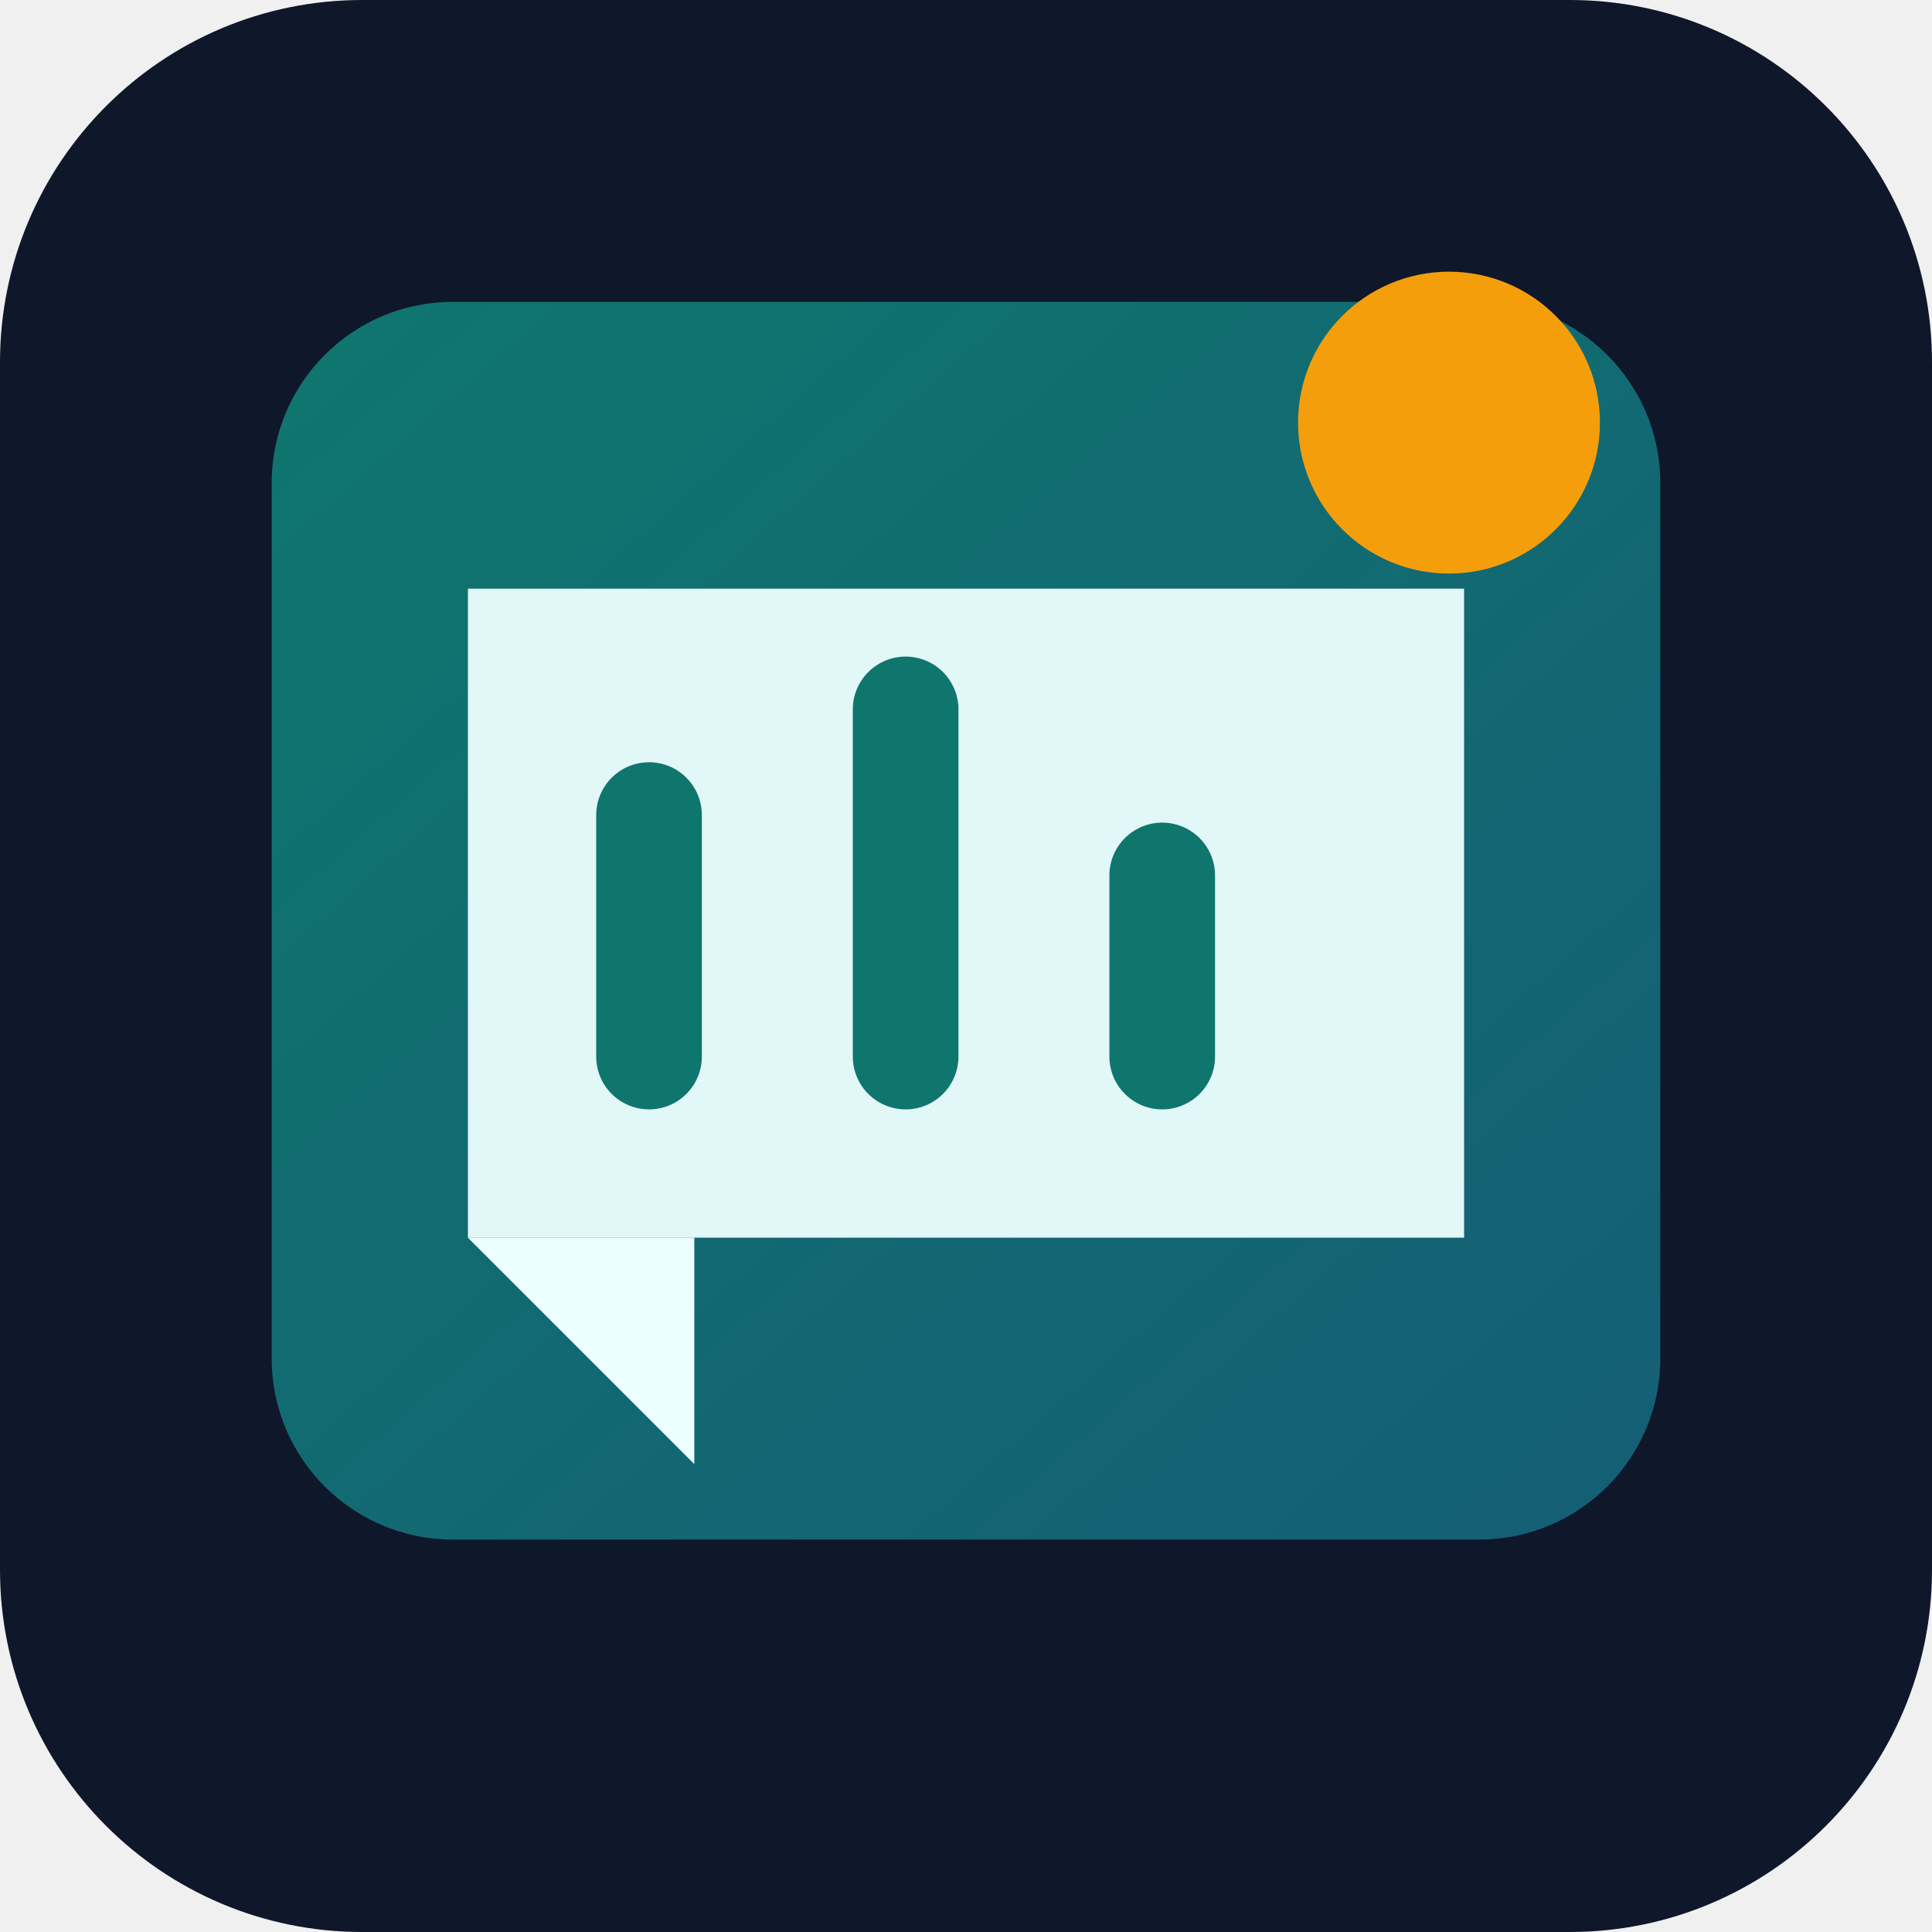
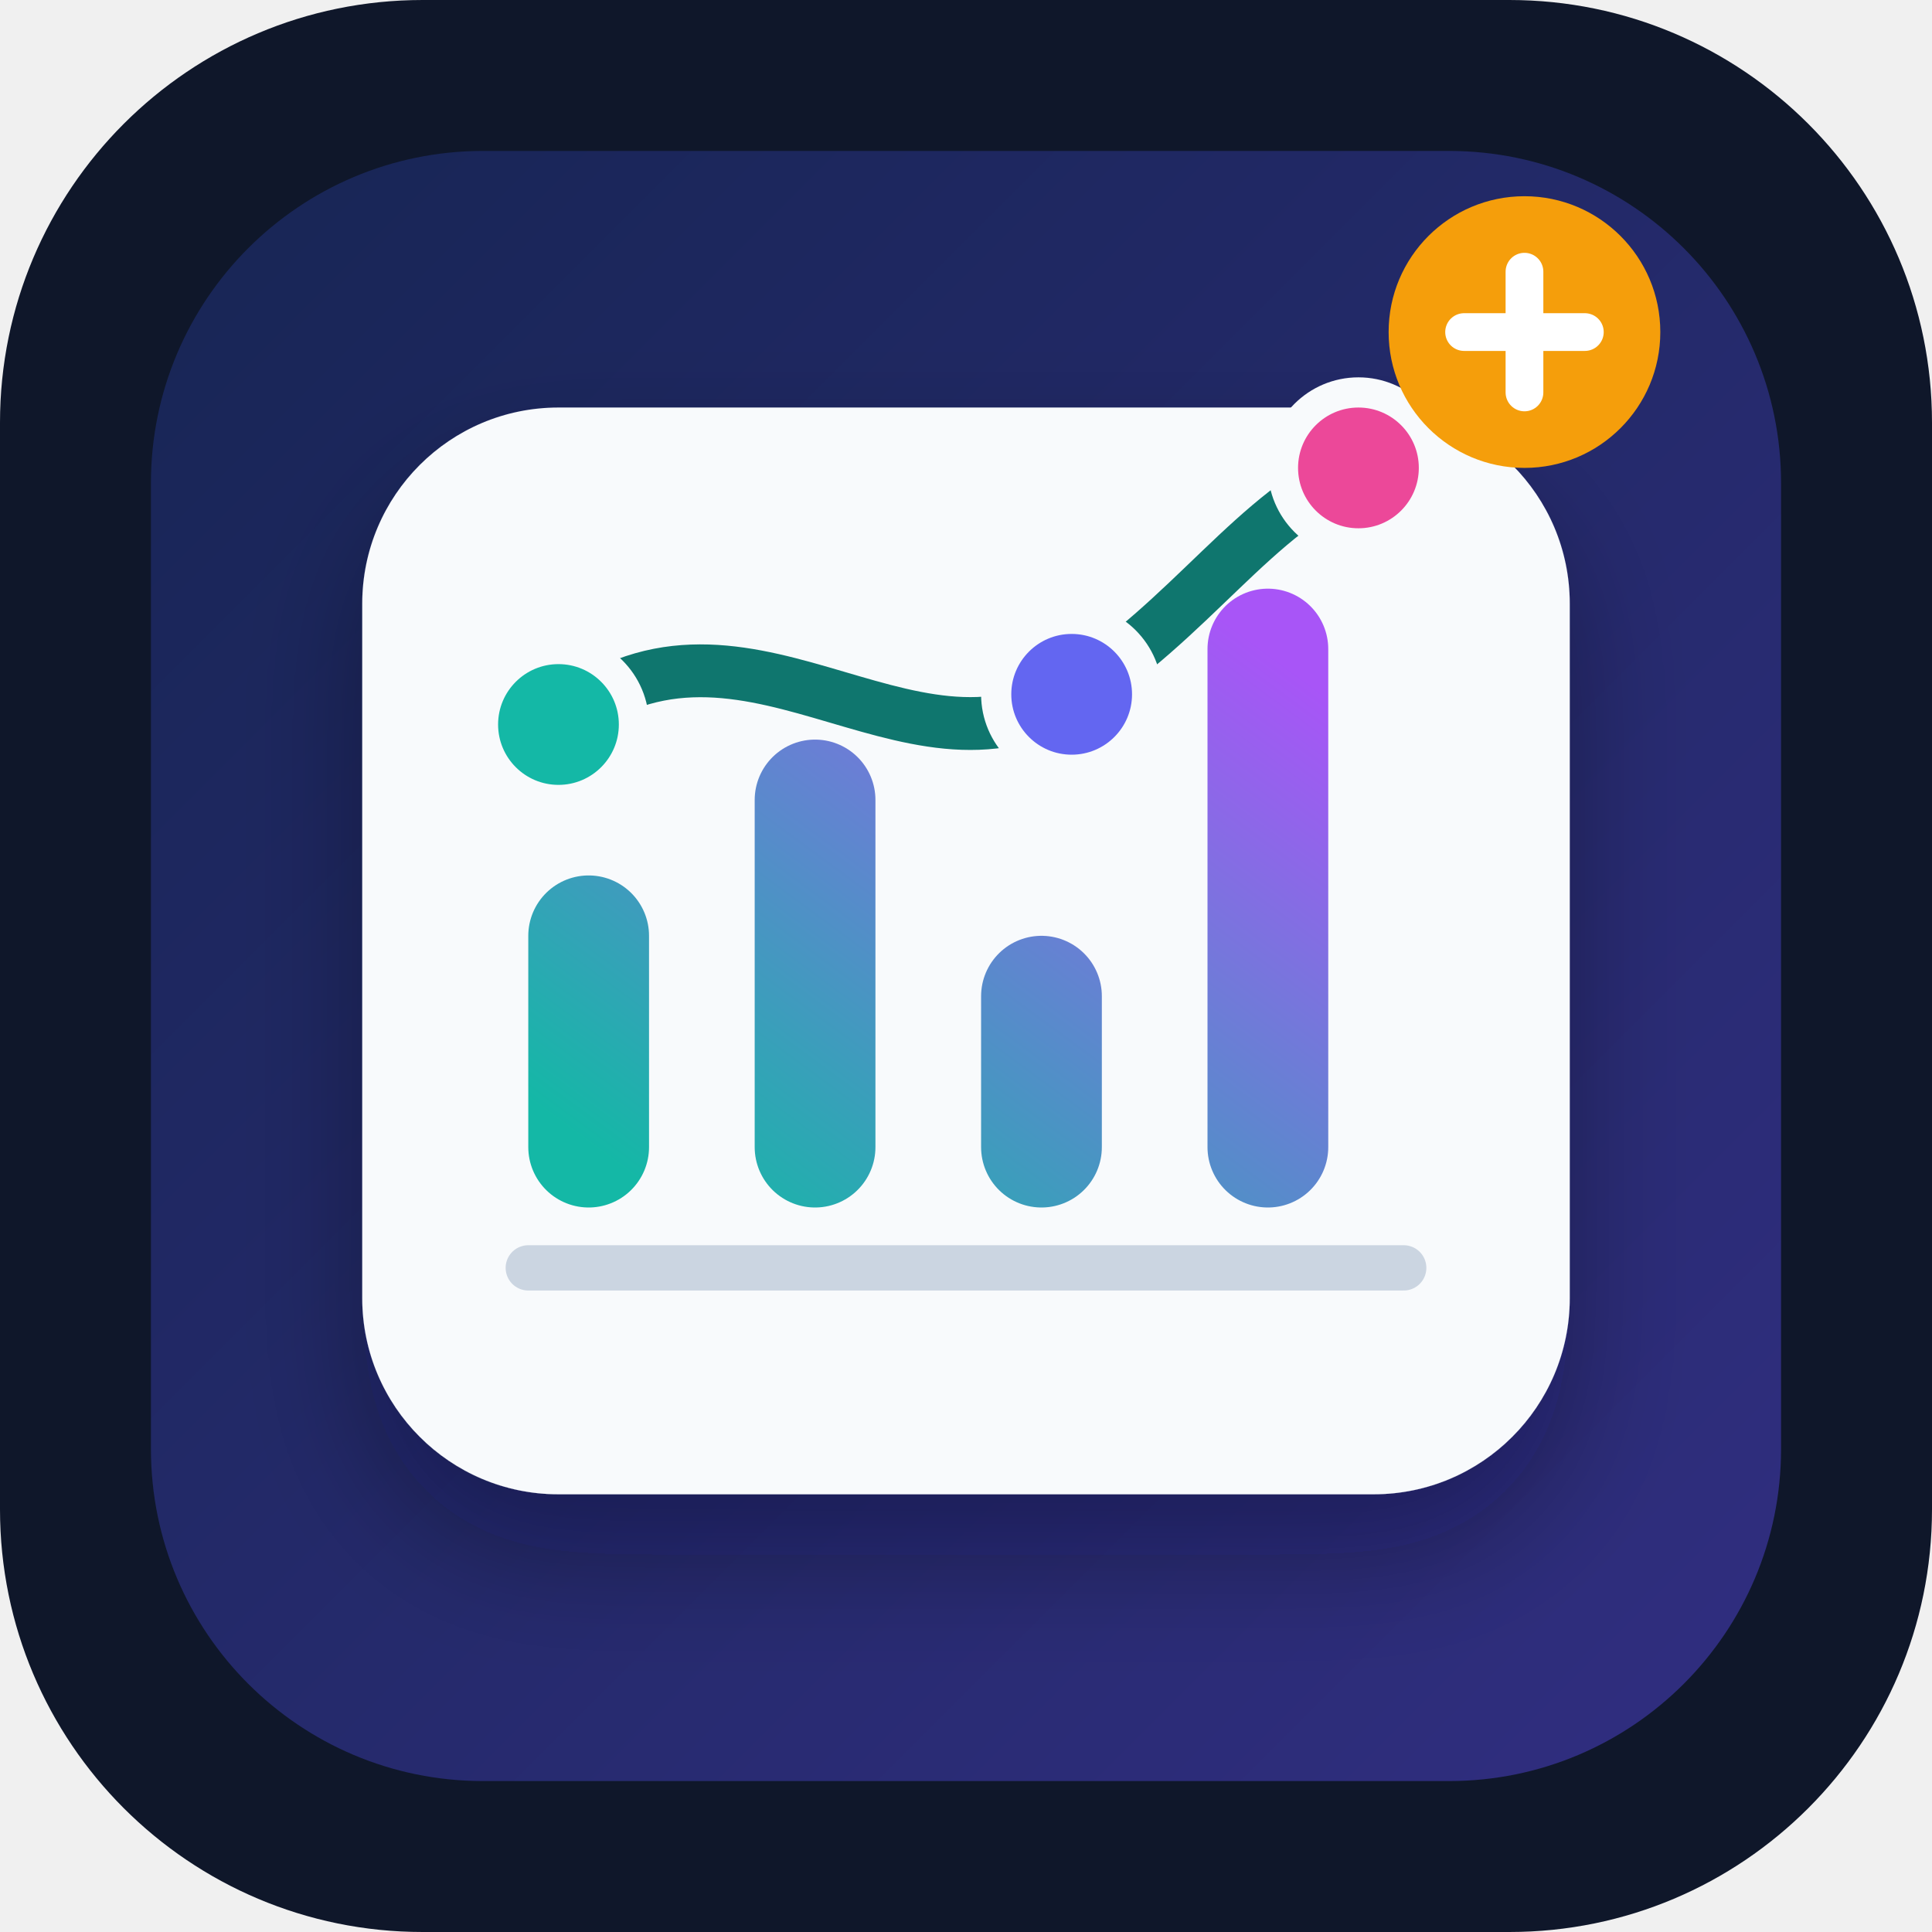
- <svg xmlns="http://www.w3.org/2000/svg" viewBox="0 0 128 128">
+ <svg xmlns="http://www.w3.org/2000/svg" viewBox="0 0 128 128" role="img" aria-labelledby="title desc">
  <defs>
-     <linearGradient id="g" x1="0" x2="1" y1="0" y2="1">
-       <stop stop-color="#0f766e" />
-       <stop offset="1" stop-color="#155e75" />
+     <linearGradient id="bg" x1="0" y1="0" x2="1" y2="1">
+       <stop offset="0" stop-color="#172554" />
+       <stop offset="1" stop-color="#312e81" />
    </linearGradient>
+     <linearGradient id="accent" x1="0" y1="1" x2="1" y2="0">
+       <stop offset="0" stop-color="#14b8a6" />
+       <stop offset="1" stop-color="#a855f7" />
+     </linearGradient>
+     <filter id="shadow" x="-20%" y="-20%" width="140%" height="140%">
+       <feDropShadow dx="0" dy="4" stdDeviation="4" flood-color="#020617" flood-opacity=".32" />
+     </filter>
  </defs>
-   <rect width="128" height="128" rx="24" fill="#0f172a" />
-   <rect x="18" y="20" width="92" height="82" rx="12" fill="url(#g)" />
-   <path d="M31 39h66v43H31z" fill="#ecfeff" opacity=".95" />
-   <path d="M31 82l15 15V82" fill="#ecfeff" />
-   <path d="M43 70V54M60 70V47M77 70V58" stroke="#0f766e" stroke-width="7" stroke-linecap="round" />
-   <circle cx="96" cy="28" r="10" fill="#f59e0b" />
+   <rect width="128" height="128" rx="28" fill="#0f172a" />
+   <rect x="10" y="10" width="108" height="108" rx="22" fill="url(#bg)" />
+   <rect x="24" y="27" width="80" height="72" rx="13" fill="#f8fafc" filter="url(#shadow)" />
+   <path d="M35 84h58" fill="none" stroke="#cbd5e1" stroke-width="3" stroke-linecap="round" />
+   <path d="M39 76V62M54 76V53M69 76V66M84 76V43" fill="none" stroke="url(#accent)" stroke-width="8" stroke-linecap="round" />
+   <path d="M37 48c12-10 23 5 34-2 8-5 12-12 19-15" fill="none" stroke="#0f766e" stroke-width="3.5" stroke-linecap="round" stroke-linejoin="round" />
+   <circle cx="37" cy="48" r="5" fill="#14b8a6" stroke="#f8fafc" stroke-width="2" />
+   <circle cx="71" cy="46" r="5" fill="#6366f1" stroke="#f8fafc" stroke-width="2" />
+   <circle cx="90" cy="31" r="5" fill="#ec4899" stroke="#f8fafc" stroke-width="2" />
+   <circle cx="101" cy="22" r="9" fill="#f59e0b" />
+   <path d="M97 22h8M101 18v8" stroke="#fff" stroke-width="2.5" stroke-linecap="round" />
</svg>
